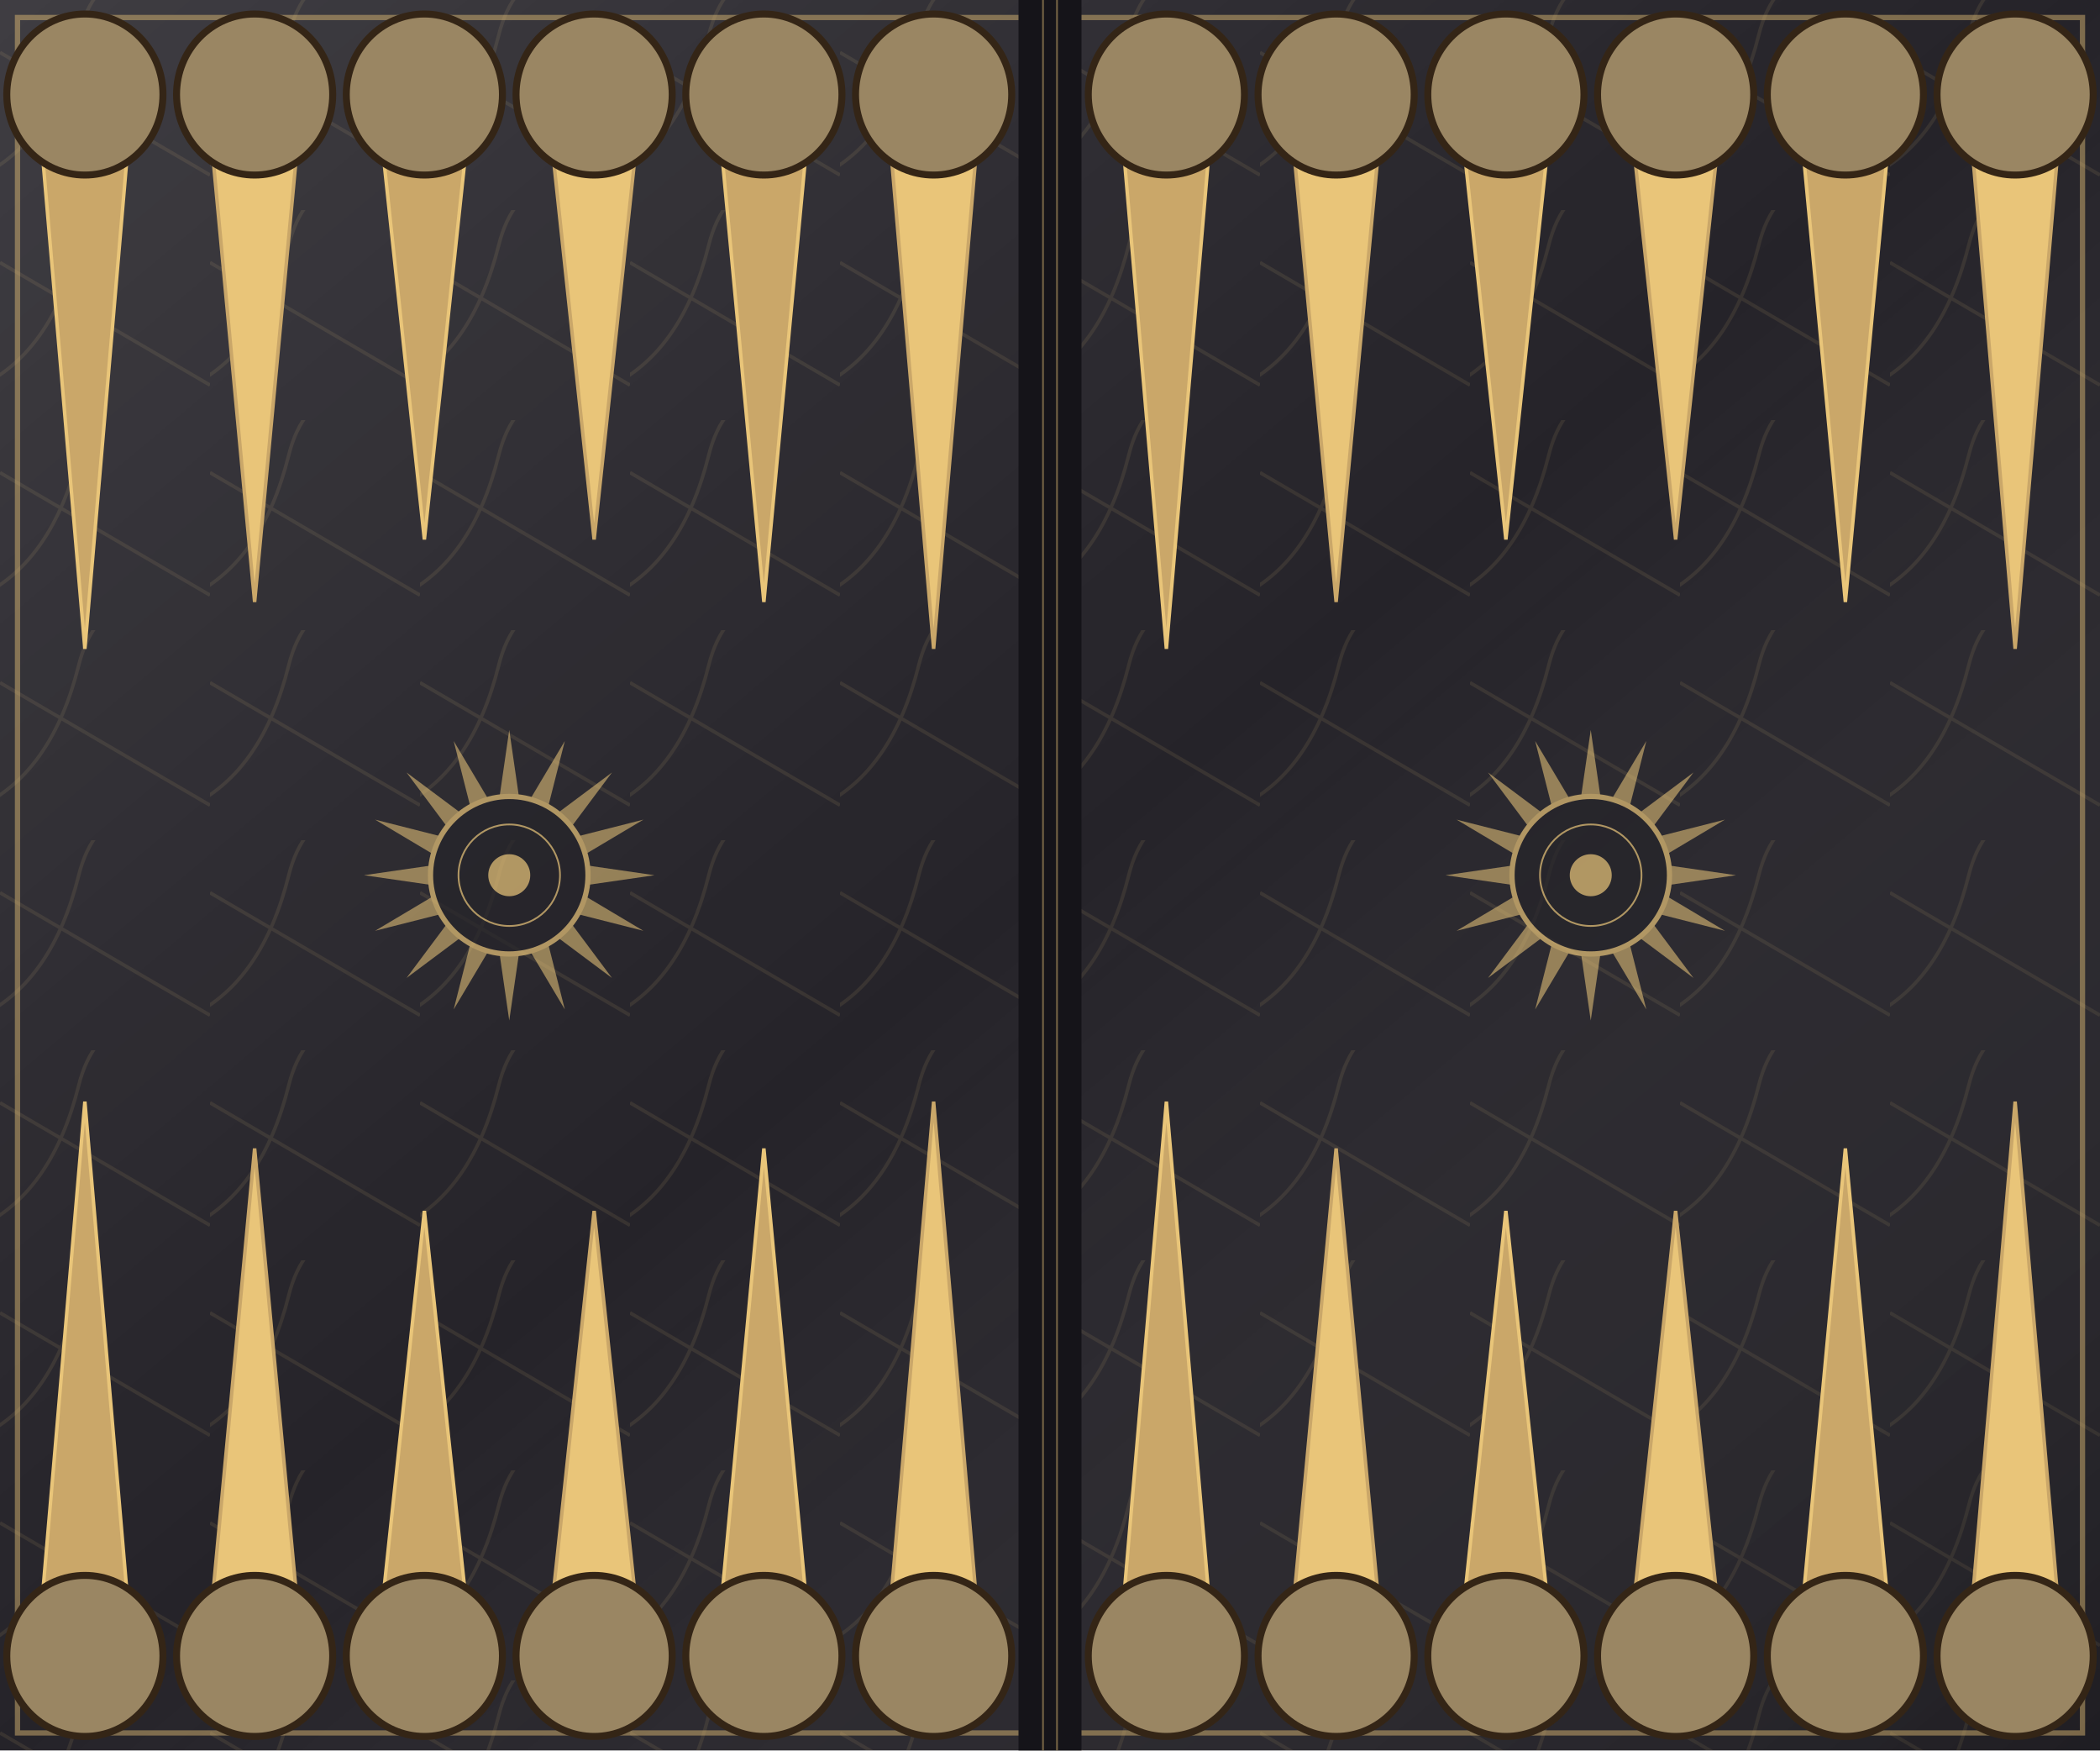
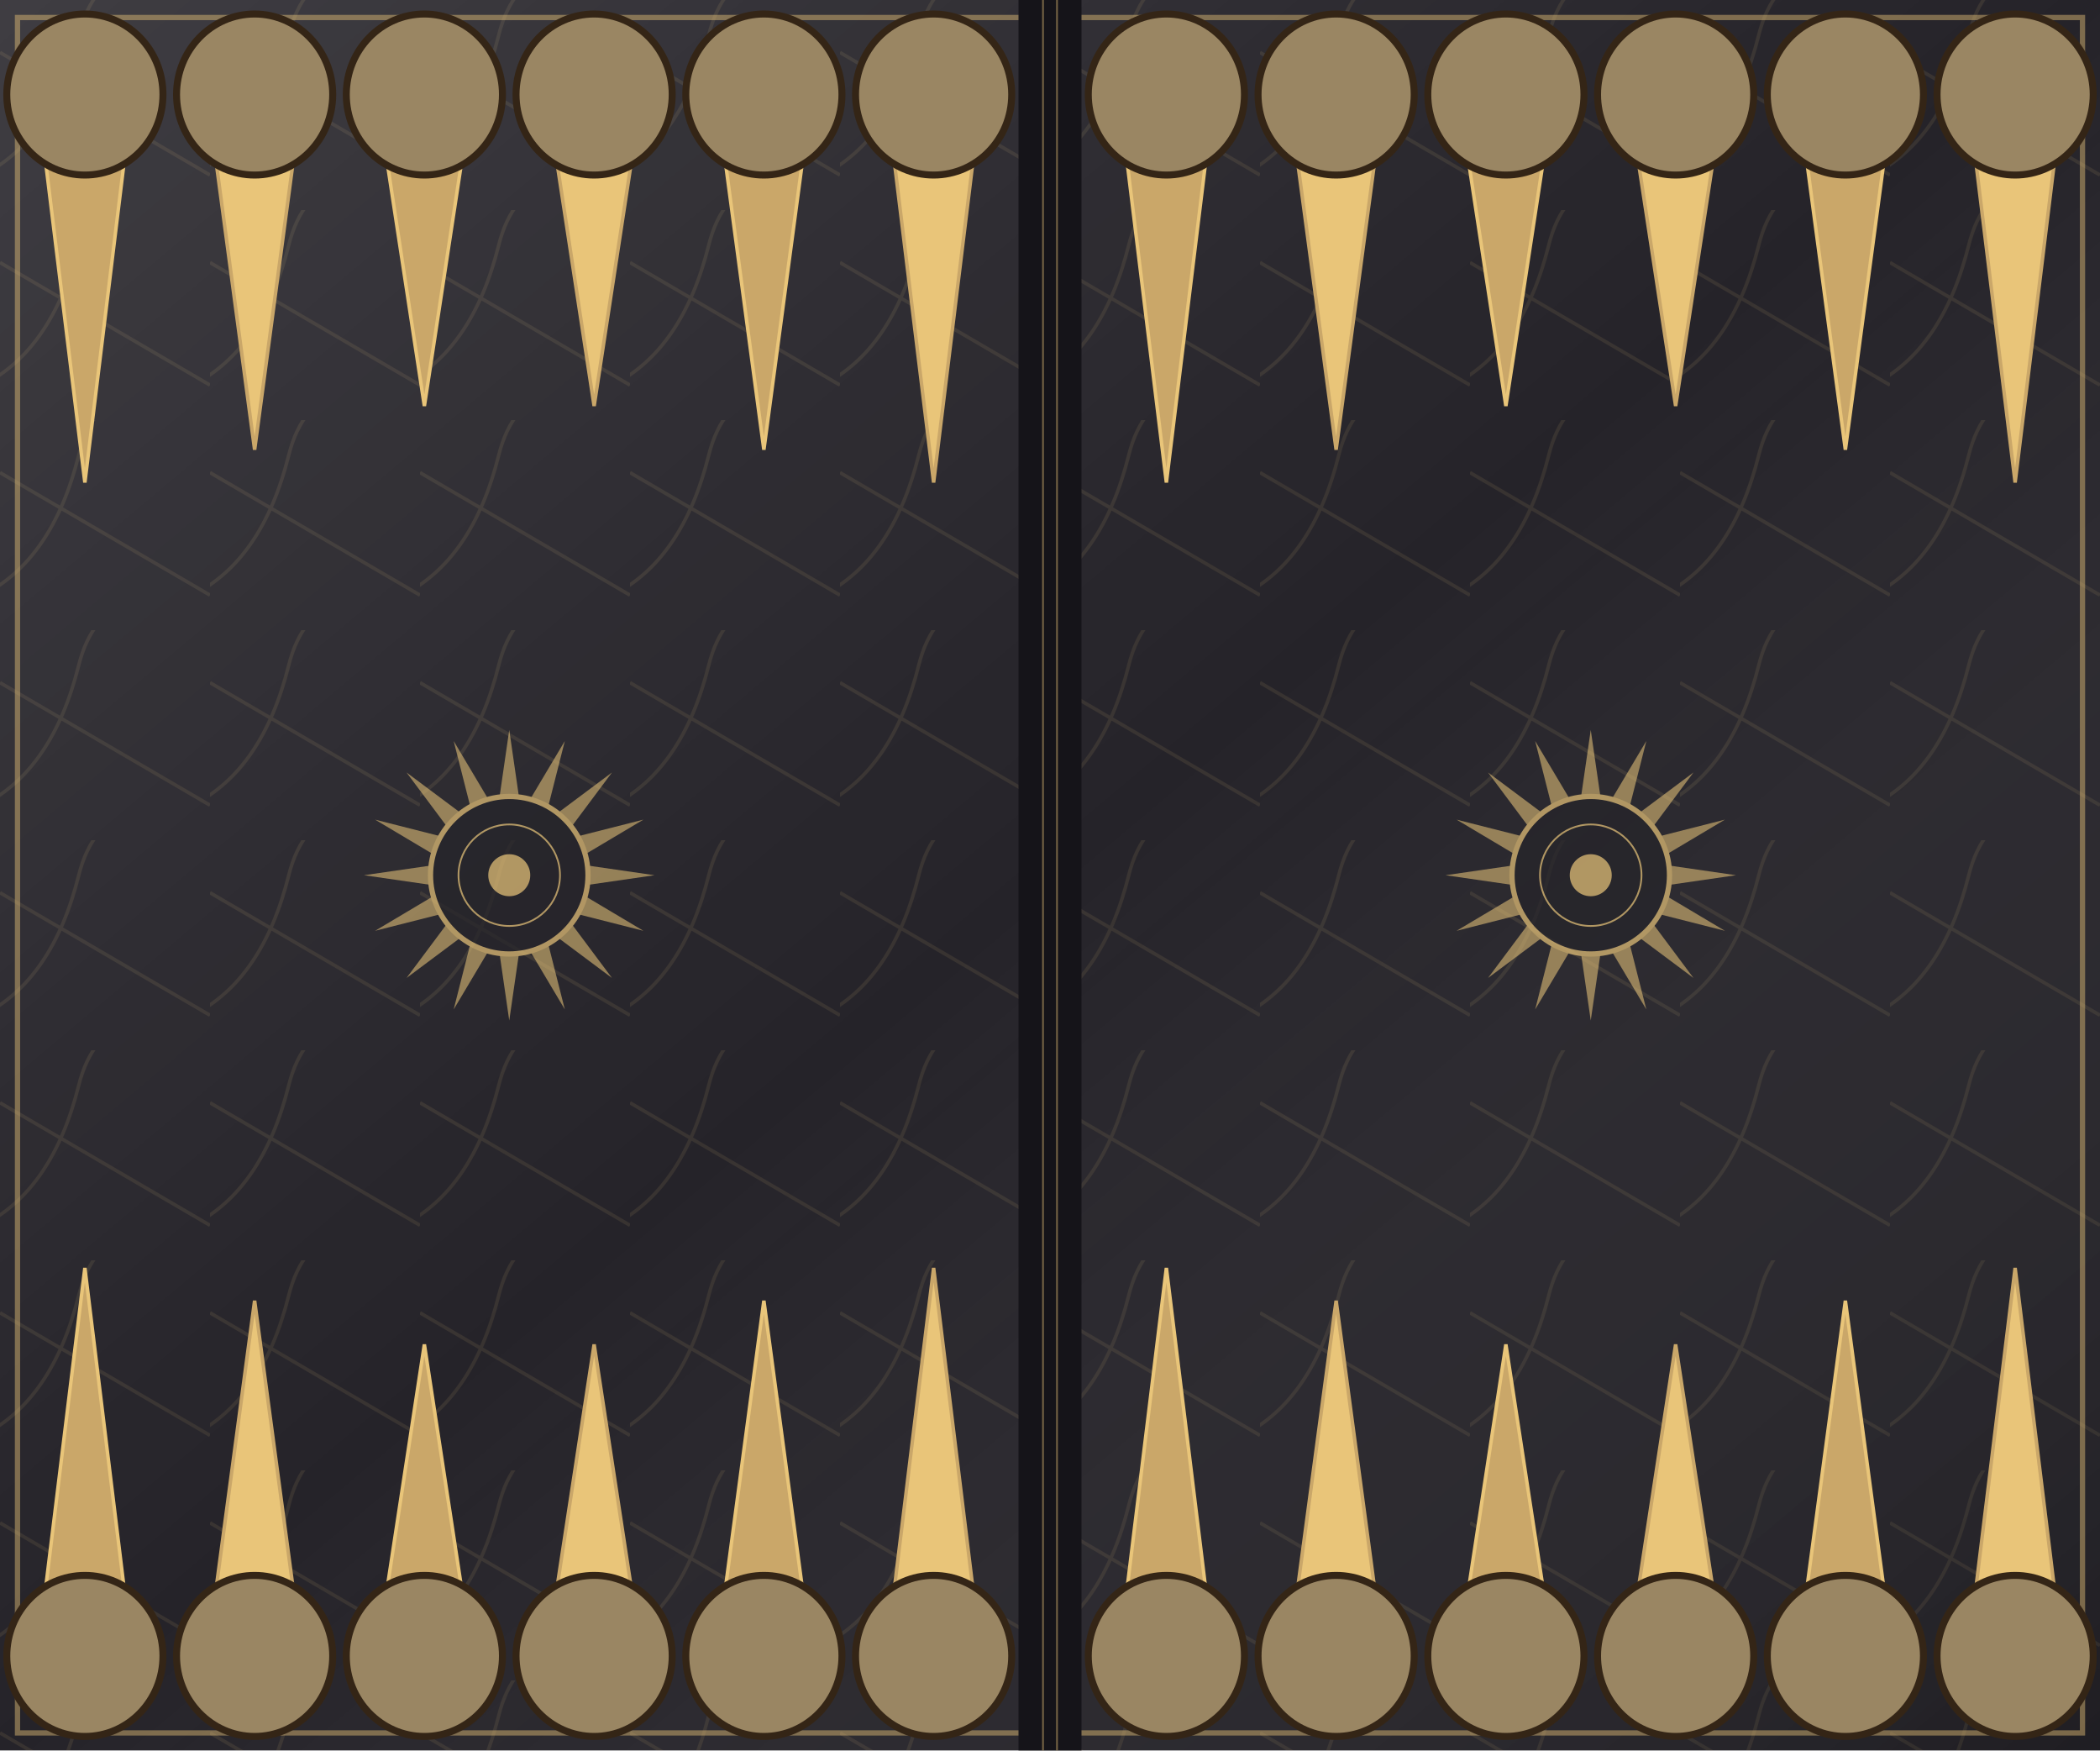
<svg xmlns="http://www.w3.org/2000/svg" viewBox="0 0 1200 1000" preserveAspectRatio="none">
  <defs>
    <pattern id="texture" width="120" height="120" patternUnits="userSpaceOnUse">
      <path d="M-10 100Q30 80 45 20T140-10M0 30L120 100" fill="none" stroke="#e9c579" opacity=".1" stroke-width="2" />
    </pattern>
    <linearGradient id="sheen" x2="1" y2="1">
      <stop stop-color="#fff" stop-opacity=".12" />
      <stop offset=".5" stop-color="#fff" stop-opacity="0" />
      <stop offset="1" stop-color="#000" stop-opacity=".18" />
    </linearGradient>
  </defs>
  <rect width="1200" height="1000" fill="#252329" />
  <rect width="1200" height="1000" fill="url(#texture)" />
  <rect width="1200" height="1000" fill="url(#sheen)" />
  <path d="M10 10H1190V990H10Z" fill="none" stroke="#e9c579" stroke-opacity=".45" stroke-width="3" />
  <g transform="translate(291 500)" opacity=".7">
    <polygon points="0.00,-83.00 6.96,-35.00 31.76,-76.68 19.83,-29.68 58.69,-58.69 29.68,-19.83 76.68,-31.76 35.00,-6.96 83.00,0.00 35.00,6.96 76.68,31.76 29.68,19.83 58.69,58.69 19.83,29.68 31.76,76.68 6.96,35.00 0.00,83.00 -6.96,35.00 -31.76,76.68 -19.83,29.68 -58.69,58.69 -29.68,19.83 -76.68,31.76 -35.00,6.96 -83.00,0.00 -35.00,-6.96 -76.68,-31.76 -29.68,-19.83 -58.69,-58.69 -19.83,-29.68 -31.76,-76.68 -6.96,-35.00" fill="#e9c579" opacity=".8" />
    <circle r="45" fill="#252329" stroke="#e9c579" stroke-width="3" />
    <circle r="29" fill="none" stroke="#e9c579" />
    <circle r="12" fill="#e9c579" />
  </g>
  <g transform="translate(909 500)" opacity=".7">
    <polygon points="0.00,-83.00 6.96,-35.00 31.76,-76.68 19.83,-29.68 58.69,-58.69 29.68,-19.83 76.68,-31.76 35.00,-6.96 83.00,0.00 35.00,6.96 76.68,31.76 29.68,19.83 58.69,58.69 19.83,29.68 31.76,76.68 6.96,35.00 0.00,83.00 -6.96,35.00 -31.76,76.68 -19.83,29.68 -58.69,58.69 -29.68,19.83 -76.68,31.76 -35.00,6.96 -83.00,0.00 -35.00,-6.96 -76.68,-31.76 -29.68,-19.83 -58.69,-58.69 -19.83,-29.68 -31.76,-76.68 -6.96,-35.00" fill="#e9c579" opacity=".8" />
    <circle r="45" fill="#252329" stroke="#e9c579" stroke-width="3" />
    <circle r="29" fill="none" stroke="#e9c579" />
    <circle r="12" fill="#e9c579" />
  </g>
-   <path d="M21.34 54H75.66L48.5 370.66Z" fill="#caa769" stroke="#e9c579" stroke-width="2" />
+   <path d="M21.34 54H75.66L48.5 275.662Z" fill="#caa769" stroke="#e9c579" stroke-width="2" />
  <ellipse cx="48.5" cy="54" rx="44.62" ry="46" fill="#9a8663" stroke="#342516" stroke-width="4" />
-   <path d="M118.34 54H172.66L145.5 343.9Z" fill="#e9c579" stroke="#caa769" stroke-width="2" />
+   <path d="M118.34 54H172.66L145.5 256.93Z" fill="#e9c579" stroke="#caa769" stroke-width="2" />
  <ellipse cx="145.5" cy="54" rx="44.62" ry="46" fill="#9a8663" stroke="#342516" stroke-width="4" />
-   <path d="M215.34 54H269.66L242.5 308.22Z" fill="#caa769" stroke="#e9c579" stroke-width="2" />
+   <path d="M215.34 54H269.66L242.5 231.954Z" fill="#caa769" stroke="#e9c579" stroke-width="2" />
  <ellipse cx="242.5" cy="54" rx="44.62" ry="46" fill="#9a8663" stroke="#342516" stroke-width="4" />
-   <path d="M312.34 54H366.66L339.5 308.22Z" fill="#e9c579" stroke="#caa769" stroke-width="2" />
+   <path d="M312.34 54H366.66L339.5 231.954Z" fill="#e9c579" stroke="#caa769" stroke-width="2" />
  <ellipse cx="339.5" cy="54" rx="44.62" ry="46" fill="#9a8663" stroke="#342516" stroke-width="4" />
-   <path d="M409.34 54H463.66L436.5 343.9Z" fill="#caa769" stroke="#e9c579" stroke-width="2" />
+   <path d="M409.34 54H463.66L436.5 256.93Z" fill="#caa769" stroke="#e9c579" stroke-width="2" />
  <ellipse cx="436.5" cy="54" rx="44.62" ry="46" fill="#9a8663" stroke="#342516" stroke-width="4" />
-   <path d="M506.34 54H560.66L533.5 370.66Z" fill="#e9c579" stroke="#caa769" stroke-width="2" />
+   <path d="M506.34 54H560.66L533.5 275.662Z" fill="#e9c579" stroke="#caa769" stroke-width="2" />
  <ellipse cx="533.5" cy="54" rx="44.62" ry="46" fill="#9a8663" stroke="#342516" stroke-width="4" />
-   <path d="M639.34 54H693.66L666.5 370.66Z" fill="#caa769" stroke="#e9c579" stroke-width="2" />
+   <path d="M639.34 54H693.66L666.5 275.662Z" fill="#caa769" stroke="#e9c579" stroke-width="2" />
  <ellipse cx="666.5" cy="54" rx="44.62" ry="46" fill="#9a8663" stroke="#342516" stroke-width="4" />
-   <path d="M736.34 54H790.66L763.5 343.9Z" fill="#e9c579" stroke="#caa769" stroke-width="2" />
+   <path d="M736.34 54H790.66L763.5 256.93Z" fill="#e9c579" stroke="#caa769" stroke-width="2" />
  <ellipse cx="763.5" cy="54" rx="44.62" ry="46" fill="#9a8663" stroke="#342516" stroke-width="4" />
-   <path d="M833.34 54H887.66L860.5 308.22Z" fill="#caa769" stroke="#e9c579" stroke-width="2" />
+   <path d="M833.34 54H887.66L860.5 231.954Z" fill="#caa769" stroke="#e9c579" stroke-width="2" />
  <ellipse cx="860.5" cy="54" rx="44.62" ry="46" fill="#9a8663" stroke="#342516" stroke-width="4" />
-   <path d="M930.34 54H984.66L957.5 308.22Z" fill="#e9c579" stroke="#caa769" stroke-width="2" />
+   <path d="M930.34 54H984.66L957.5 231.954Z" fill="#e9c579" stroke="#caa769" stroke-width="2" />
  <ellipse cx="957.5" cy="54" rx="44.62" ry="46" fill="#9a8663" stroke="#342516" stroke-width="4" />
-   <path d="M1027.34 54H1081.66L1054.5 343.9Z" fill="#caa769" stroke="#e9c579" stroke-width="2" />
+   <path d="M1027.34 54H1081.66L1054.5 256.93Z" fill="#caa769" stroke="#e9c579" stroke-width="2" />
  <ellipse cx="1054.5" cy="54" rx="44.62" ry="46" fill="#9a8663" stroke="#342516" stroke-width="4" />
-   <path d="M1124.34 54H1178.66L1151.5 370.66Z" fill="#e9c579" stroke="#caa769" stroke-width="2" />
+   <path d="M1124.34 54H1178.66L1151.5 275.662Z" fill="#e9c579" stroke="#caa769" stroke-width="2" />
  <ellipse cx="1151.5" cy="54" rx="44.62" ry="46" fill="#9a8663" stroke="#342516" stroke-width="4" />
-   <path d="M21.34 946H75.66L48.5 629.34Z" fill="#caa769" stroke="#e9c579" stroke-width="2" />
+   <path d="M21.34 946H75.66L48.5 724.338Z" fill="#caa769" stroke="#e9c579" stroke-width="2" />
  <ellipse cx="48.5" cy="946" rx="44.62" ry="46" fill="#9a8663" stroke="#342516" stroke-width="4" />
-   <path d="M118.34 946H172.66L145.5 656.1Z" fill="#e9c579" stroke="#caa769" stroke-width="2" />
+   <path d="M118.34 946H172.66L145.5 743.07Z" fill="#e9c579" stroke="#caa769" stroke-width="2" />
  <ellipse cx="145.5" cy="946" rx="44.62" ry="46" fill="#9a8663" stroke="#342516" stroke-width="4" />
-   <path d="M215.34 946H269.66L242.5 691.78Z" fill="#caa769" stroke="#e9c579" stroke-width="2" />
+   <path d="M215.34 946H269.66L242.5 768.046Z" fill="#caa769" stroke="#e9c579" stroke-width="2" />
  <ellipse cx="242.5" cy="946" rx="44.62" ry="46" fill="#9a8663" stroke="#342516" stroke-width="4" />
-   <path d="M312.34 946H366.66L339.5 691.78Z" fill="#e9c579" stroke="#caa769" stroke-width="2" />
+   <path d="M312.34 946H366.66L339.5 768.046Z" fill="#e9c579" stroke="#caa769" stroke-width="2" />
  <ellipse cx="339.5" cy="946" rx="44.62" ry="46" fill="#9a8663" stroke="#342516" stroke-width="4" />
-   <path d="M409.34 946H463.66L436.5 656.1Z" fill="#caa769" stroke="#e9c579" stroke-width="2" />
+   <path d="M409.34 946H463.66L436.5 743.07Z" fill="#caa769" stroke="#e9c579" stroke-width="2" />
  <ellipse cx="436.5" cy="946" rx="44.62" ry="46" fill="#9a8663" stroke="#342516" stroke-width="4" />
-   <path d="M506.34 946H560.66L533.5 629.34Z" fill="#e9c579" stroke="#caa769" stroke-width="2" />
+   <path d="M506.34 946H560.66L533.5 724.338Z" fill="#e9c579" stroke="#caa769" stroke-width="2" />
  <ellipse cx="533.5" cy="946" rx="44.62" ry="46" fill="#9a8663" stroke="#342516" stroke-width="4" />
-   <path d="M639.34 946H693.66L666.5 629.34Z" fill="#caa769" stroke="#e9c579" stroke-width="2" />
+   <path d="M639.34 946H693.66L666.5 724.338Z" fill="#caa769" stroke="#e9c579" stroke-width="2" />
  <ellipse cx="666.5" cy="946" rx="44.62" ry="46" fill="#9a8663" stroke="#342516" stroke-width="4" />
-   <path d="M736.34 946H790.66L763.5 656.1Z" fill="#e9c579" stroke="#caa769" stroke-width="2" />
+   <path d="M736.34 946H790.66L763.5 743.07Z" fill="#e9c579" stroke="#caa769" stroke-width="2" />
  <ellipse cx="763.5" cy="946" rx="44.62" ry="46" fill="#9a8663" stroke="#342516" stroke-width="4" />
-   <path d="M833.34 946H887.66L860.5 691.78Z" fill="#caa769" stroke="#e9c579" stroke-width="2" />
+   <path d="M833.34 946H887.66L860.5 768.046Z" fill="#caa769" stroke="#e9c579" stroke-width="2" />
  <ellipse cx="860.5" cy="946" rx="44.62" ry="46" fill="#9a8663" stroke="#342516" stroke-width="4" />
-   <path d="M930.34 946H984.66L957.5 691.78Z" fill="#e9c579" stroke="#caa769" stroke-width="2" />
+   <path d="M930.34 946H984.66L957.5 768.046Z" fill="#e9c579" stroke="#caa769" stroke-width="2" />
  <ellipse cx="957.5" cy="946" rx="44.62" ry="46" fill="#9a8663" stroke="#342516" stroke-width="4" />
-   <path d="M1027.34 946H1081.66L1054.5 656.1Z" fill="#caa769" stroke="#e9c579" stroke-width="2" />
+   <path d="M1027.34 946H1081.66L1054.5 743.07Z" fill="#caa769" stroke="#e9c579" stroke-width="2" />
  <ellipse cx="1054.5" cy="946" rx="44.62" ry="46" fill="#9a8663" stroke="#342516" stroke-width="4" />
-   <path d="M1124.34 946H1178.66L1151.5 629.34Z" fill="#e9c579" stroke="#caa769" stroke-width="2" />
+   <path d="M1124.34 946H1178.66L1151.5 724.338Z" fill="#e9c579" stroke="#caa769" stroke-width="2" />
  <ellipse cx="1151.5" cy="946" rx="44.62" ry="46" fill="#9a8663" stroke="#342516" stroke-width="4" />
  <rect x="582" width="36" height="1000" fill="#151419" />
  <path d="M596 0V1000M604 0V1000" stroke="#e9c579" stroke-opacity=".45" />
</svg>
